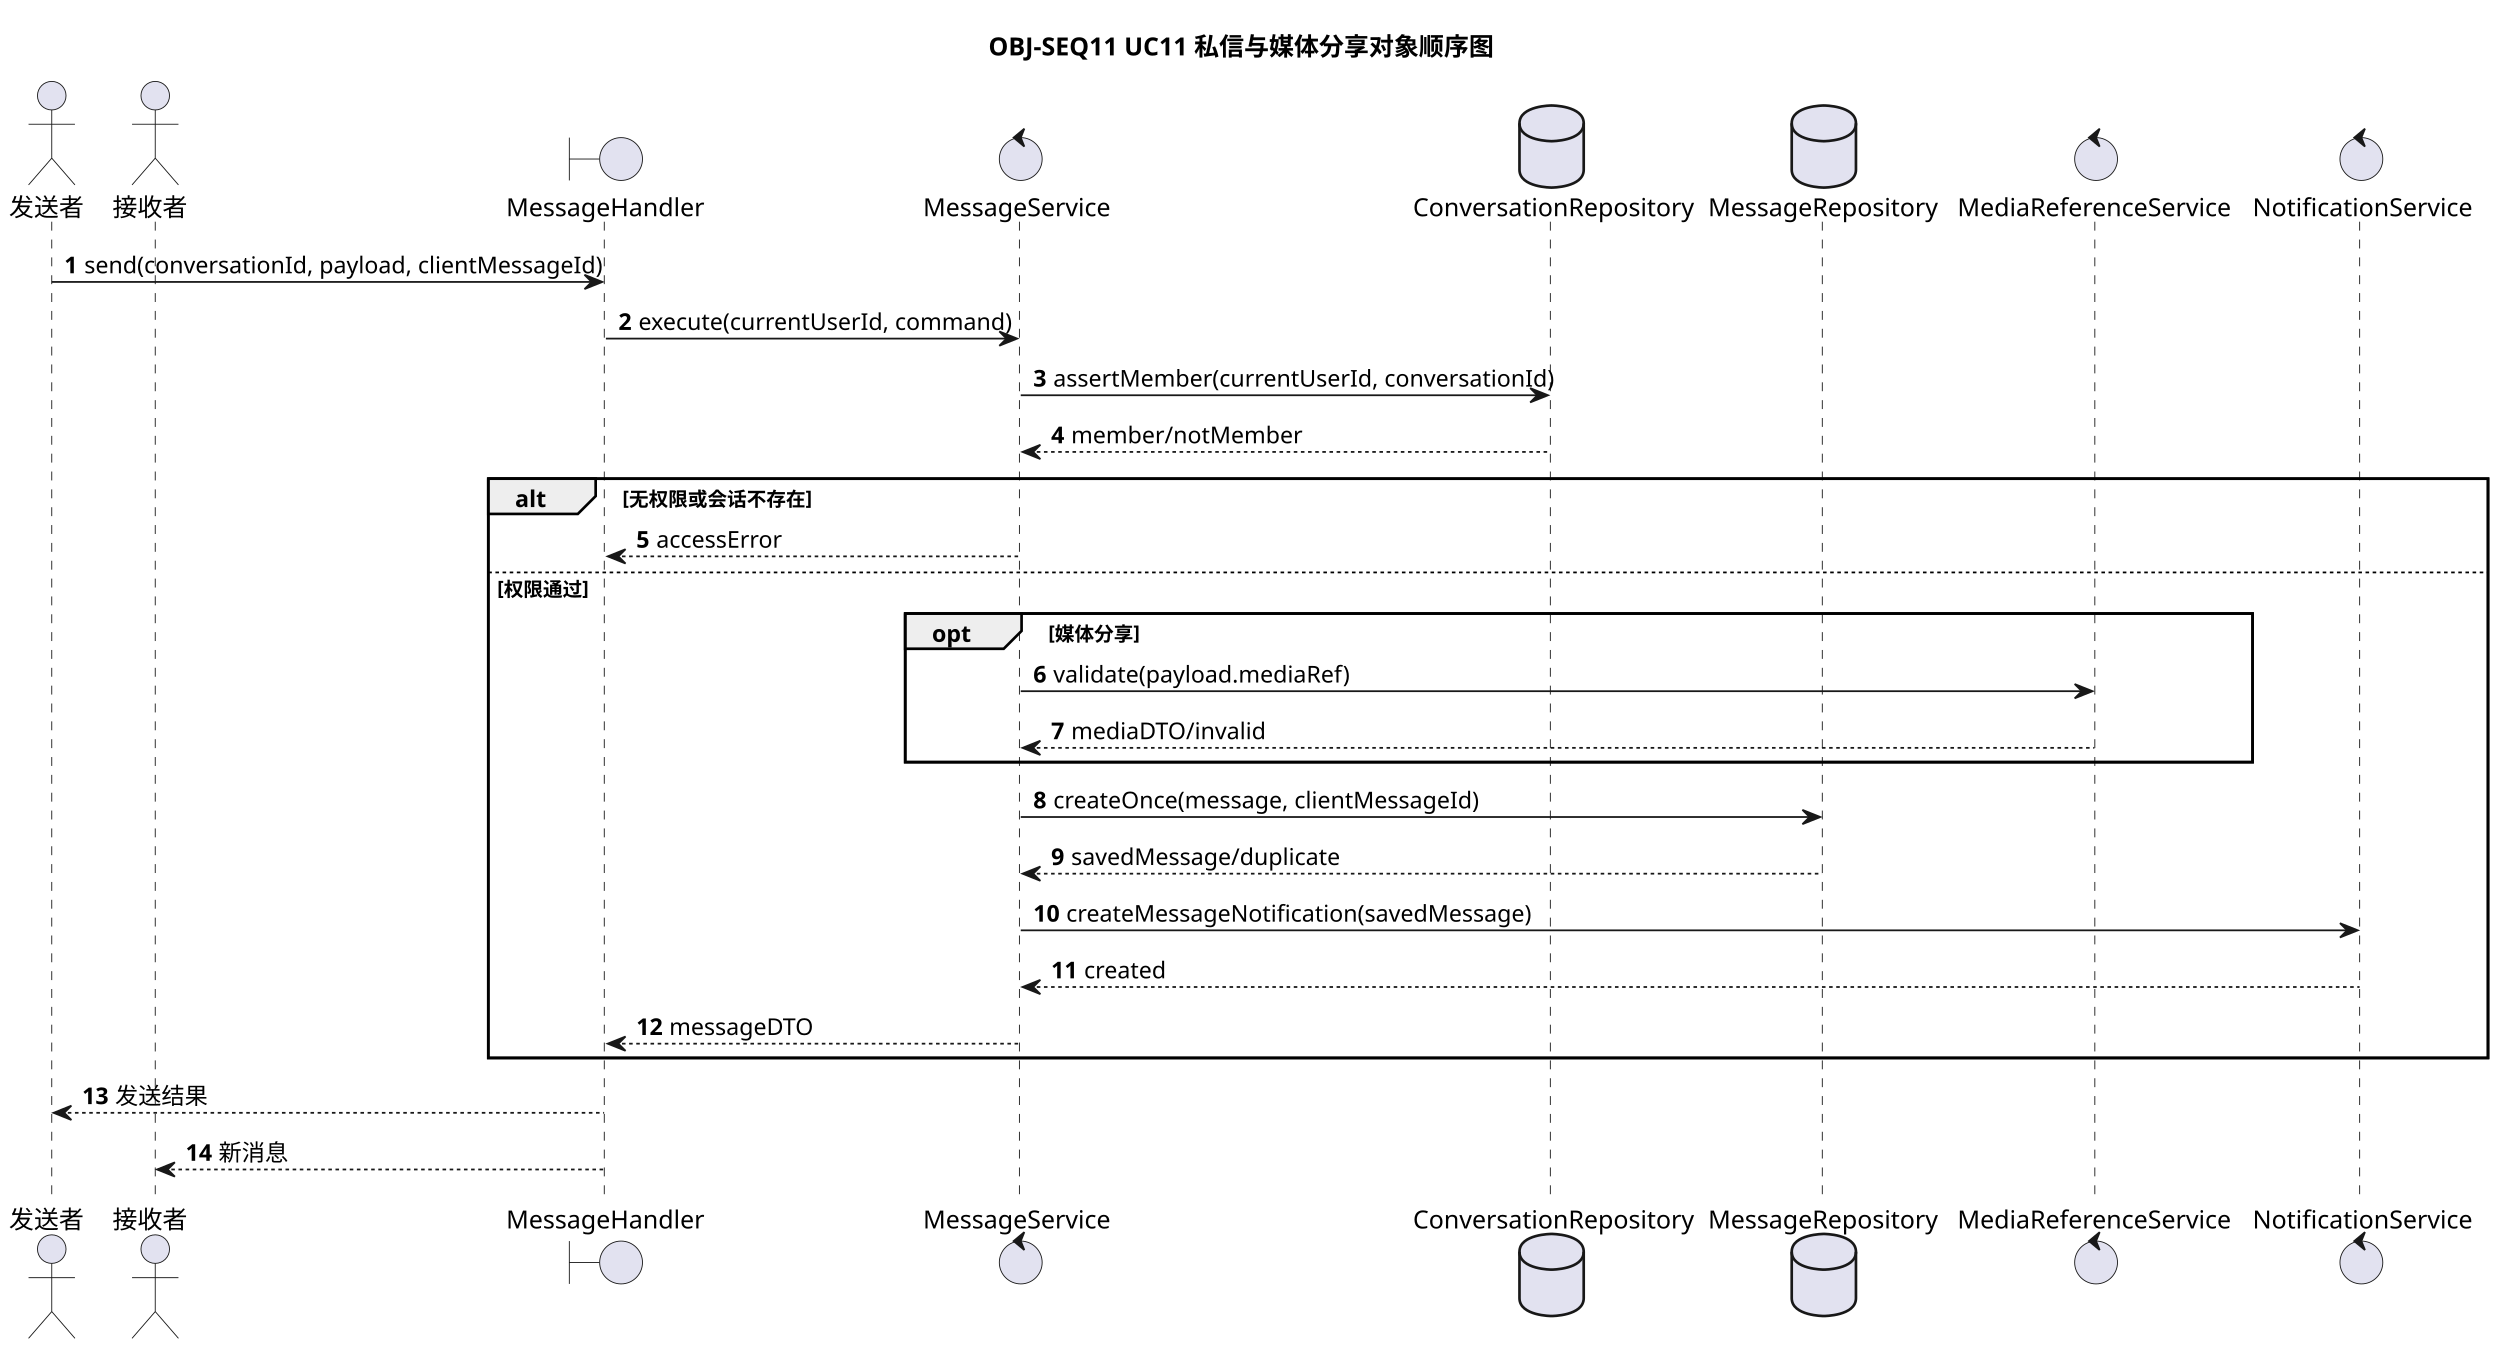
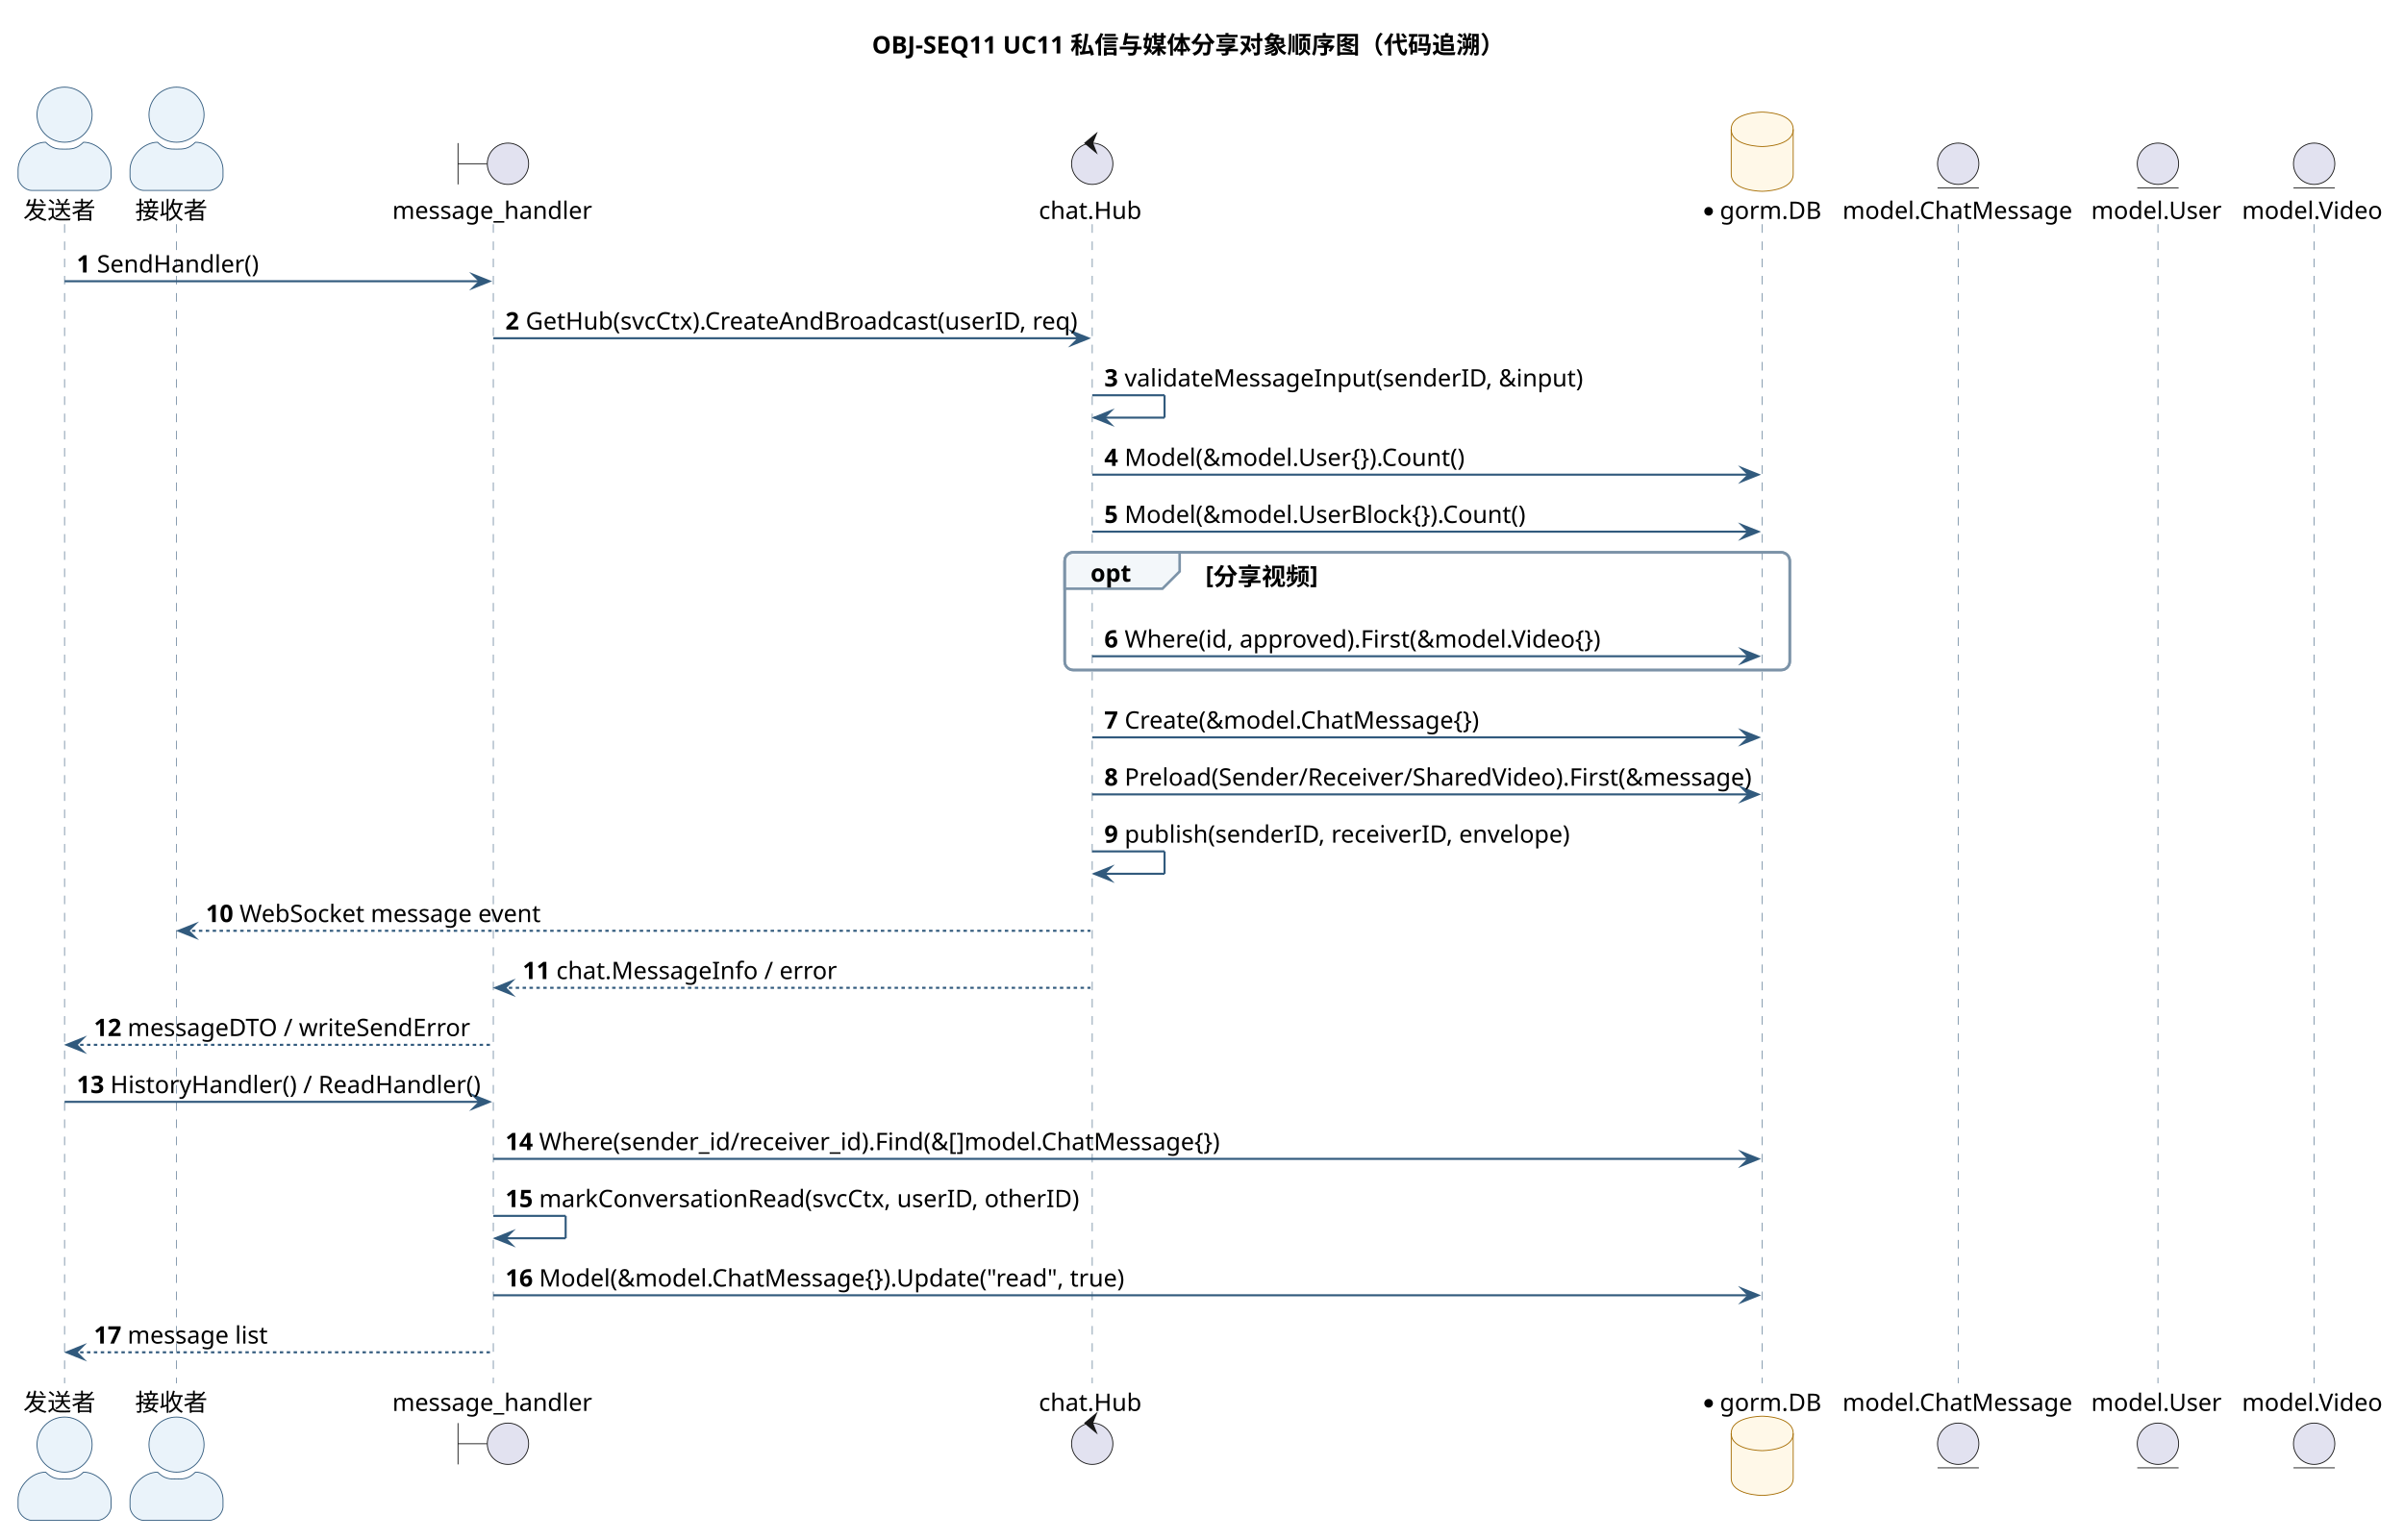
- <svg xmlns="http://www.w3.org/2000/svg" contentStyleType="text/css" height="756px" preserveAspectRatio="none" style="width:1401px;height:756px;background:#FFFFFF;" version="1.1" viewBox="0 0 1401 756" width="1401px" zoomAndPan="magnify">
+ <svg xmlns="http://www.w3.org/2000/svg" version="1.1" data-diagram-type="SEQUENCE" style="width:1396px;height:894px;background:#FFFFFF;" width="1396px" height="894px" viewBox="0 0 1396 894" zoomAndPan="magnify" preserveAspectRatio="none" contentStyleType="text/css">
  <defs />
-   <g>
-     <text fill="#000000" font-family="sans-serif" font-size="14" font-weight="bold" lengthAdjust="spacing" textLength="295.408" x="553.938" y="31.044">OBJ-SEQ11 UC11 私信与媒体分享对象顺序图</text>
-     <rect fill="none" height="324.613" style="stroke:#000000;stroke-width:1.5;" width="1120.648" x="273.636" y="268.258" />
-     <rect fill="none" height="83.286" style="stroke:#000000;stroke-width:1.5;" width="755.067" x="507.279" y="343.812" />
-     <line style="stroke:#181818;stroke-width:0.5;stroke-dasharray:5.0,5.0;" x1="29" x2="29" y1="124.24" y2="673.379" />
-     <line style="stroke:#181818;stroke-width:0.5;stroke-dasharray:5.0,5.0;" x1="87" x2="87" y1="124.24" y2="673.379" />
-     <line style="stroke:#181818;stroke-width:0.5;stroke-dasharray:5.0,5.0;" x1="338.636" x2="338.636" y1="124.24" y2="673.379" />
-     <line style="stroke:#181818;stroke-width:0.5;stroke-dasharray:5.0,5.0;" x1="571.279" x2="571.279" y1="124.24" y2="673.379" />
-     <line style="stroke:#181818;stroke-width:0.5;stroke-dasharray:5.0,5.0;" x1="868.811" x2="868.811" y1="124.24" y2="673.379" />
-     <line style="stroke:#181818;stroke-width:0.5;stroke-dasharray:5.0,5.0;" x1="1021.217" x2="1021.217" y1="124.24" y2="673.379" />
-     <line style="stroke:#181818;stroke-width:0.5;stroke-dasharray:5.0,5.0;" x1="1173.94" x2="1173.94" y1="124.24" y2="673.379" />
-     <line style="stroke:#181818;stroke-width:0.5;stroke-dasharray:5.0,5.0;" x1="1322.347" x2="1322.347" y1="124.24" y2="673.379" />
-     <text fill="#000000" font-family="sans-serif" font-size="14" lengthAdjust="spacing" textLength="42" x="5" y="121.164">发送者</text>
-     <ellipse cx="29" cy="53.62" fill="#E2E2F0" rx="8" ry="8" style="stroke:#181818;stroke-width:0.5;" />
-     <path d="M29,61.62 L29,88.62 M16,69.62 L42,69.62 M29,88.62 L16,103.62 M29,88.62 L42,103.62 " fill="none" style="stroke:#181818;stroke-width:0.5;" />
-     <text fill="#000000" font-family="sans-serif" font-size="14" lengthAdjust="spacing" textLength="42" x="5" y="688.423">发送者</text>
-     <ellipse cx="29" cy="700" fill="#E2E2F0" rx="8" ry="8" style="stroke:#181818;stroke-width:0.5;" />
-     <path d="M29,708 L29,735 M16,716 L42,716 M29,735 L16,750 M29,735 L42,750 " fill="none" style="stroke:#181818;stroke-width:0.5;" />
-     <text fill="#000000" font-family="sans-serif" font-size="14" lengthAdjust="spacing" textLength="42" x="63" y="121.164">接收者</text>
-     <ellipse cx="87" cy="53.62" fill="#E2E2F0" rx="8" ry="8" style="stroke:#181818;stroke-width:0.5;" />
-     <path d="M87,61.62 L87,88.62 M74,69.62 L100,69.62 M87,88.62 L74,103.62 M87,88.62 L100,103.62 " fill="none" style="stroke:#181818;stroke-width:0.5;" />
-     <text fill="#000000" font-family="sans-serif" font-size="14" lengthAdjust="spacing" textLength="42" x="63" y="688.423">接收者</text>
-     <ellipse cx="87" cy="700" fill="#E2E2F0" rx="8" ry="8" style="stroke:#181818;stroke-width:0.5;" />
-     <path d="M87,708 L87,735 M74,716 L100,716 M87,735 L74,750 M87,735 L100,750 " fill="none" style="stroke:#181818;stroke-width:0.5;" />
-     <text fill="#000000" font-family="sans-serif" font-size="14" lengthAdjust="spacing" textLength="105.834" x="283.636" y="121.164">MessageHandler</text>
-     <path d="M319.053,77.12 L319.053,101.12 M319.053,89.12 L336.053,89.12 " fill="none" style="stroke:#181818;stroke-width:0.5;" />
-     <ellipse cx="348.053" cy="89.12" fill="#E2E2F0" rx="12" ry="12" style="stroke:#181818;stroke-width:0.5;" />
-     <text fill="#000000" font-family="sans-serif" font-size="14" lengthAdjust="spacing" textLength="105.834" x="283.636" y="688.423">MessageHandler</text>
-     <path d="M319.053,695.5 L319.053,719.5 M319.053,707.5 L336.053,707.5 " fill="none" style="stroke:#181818;stroke-width:0.5;" />
-     <ellipse cx="348.053" cy="707.5" fill="#E2E2F0" rx="12" ry="12" style="stroke:#181818;stroke-width:0.5;" />
-     <text fill="#000000" font-family="sans-serif" font-size="14" lengthAdjust="spacing" textLength="103.489" x="517.279" y="121.164">MessageService</text>
-     <ellipse cx="572.024" cy="89.12" fill="#E2E2F0" rx="12" ry="12" style="stroke:#181818;stroke-width:0.5;" />
-     <polygon fill="#181818" points="568.024,77.12,574.024,72.12,572.024,77.12,574.024,82.12,568.024,77.12" style="stroke:#181818;stroke-width:1.0;" />
-     <text fill="#000000" font-family="sans-serif" font-size="14" lengthAdjust="spacing" textLength="103.489" x="517.279" y="688.423">MessageService</text>
-     <ellipse cx="572.024" cy="707.5" fill="#E2E2F0" rx="12" ry="12" style="stroke:#181818;stroke-width:0.5;" />
-     <polygon fill="#181818" points="568.024,695.5,574.024,690.5,572.024,695.5,574.024,700.5,568.024,695.5" style="stroke:#181818;stroke-width:1.0;" />
-     <text fill="#000000" font-family="sans-serif" font-size="14" lengthAdjust="spacing" textLength="149.406" x="791.811" y="121.164">ConversationRepository</text>
-     <path d="M851.514,69.12 C851.514,59.12 869.514,59.12 869.514,59.12 C869.514,59.12 887.514,59.12 887.514,69.12 L887.514,95.12 C887.514,105.12 869.514,105.12 869.514,105.12 C869.514,105.12 851.514,105.12 851.514,95.12 L851.514,69.12 " fill="#E2E2F0" style="stroke:#181818;stroke-width:1.5;" />
-     <path d="M851.514,69.12 C851.514,79.12 869.514,79.12 869.514,79.12 C869.514,79.12 887.514,79.12 887.514,69.12 " fill="none" style="stroke:#181818;stroke-width:1.5;" />
-     <text fill="#000000" font-family="sans-serif" font-size="14" lengthAdjust="spacing" textLength="149.406" x="791.811" y="688.423">ConversationRepository</text>
-     <path d="M851.514,701.5 C851.514,691.5 869.514,691.5 869.514,691.5 C869.514,691.5 887.514,691.5 887.514,701.5 L887.514,727.5 C887.514,737.5 869.514,737.5 869.514,737.5 C869.514,737.5 851.514,737.5 851.514,727.5 L851.514,701.5 " fill="#E2E2F0" style="stroke:#181818;stroke-width:1.5;" />
-     <path d="M851.514,701.5 C851.514,711.5 869.514,711.5 869.514,711.5 C869.514,711.5 887.514,711.5 887.514,701.5 " fill="none" style="stroke:#181818;stroke-width:1.5;" />
-     <text fill="#000000" font-family="sans-serif" font-size="14" lengthAdjust="spacing" textLength="123.724" x="957.217" y="121.164">MessageRepository</text>
-     <path d="M1004.079,69.12 C1004.079,59.12 1022.079,59.12 1022.079,59.12 C1022.079,59.12 1040.079,59.12 1040.079,69.12 L1040.079,95.12 C1040.079,105.12 1022.079,105.12 1022.079,105.12 C1022.079,105.12 1004.079,105.12 1004.079,95.12 L1004.079,69.12 " fill="#E2E2F0" style="stroke:#181818;stroke-width:1.5;" />
-     <path d="M1004.079,69.12 C1004.079,79.12 1022.079,79.12 1022.079,79.12 C1022.079,79.12 1040.079,79.12 1040.079,69.12 " fill="none" style="stroke:#181818;stroke-width:1.5;" />
-     <text fill="#000000" font-family="sans-serif" font-size="14" lengthAdjust="spacing" textLength="123.724" x="957.217" y="688.423">MessageRepository</text>
-     <path d="M1004.079,701.5 C1004.079,691.5 1022.079,691.5 1022.079,691.5 C1022.079,691.5 1040.079,691.5 1040.079,701.5 L1040.079,727.5 C1040.079,737.5 1022.079,737.5 1022.079,737.5 C1022.079,737.5 1004.079,737.5 1004.079,727.5 L1004.079,701.5 " fill="#E2E2F0" style="stroke:#181818;stroke-width:1.5;" />
-     <path d="M1004.079,701.5 C1004.079,711.5 1022.079,711.5 1022.079,711.5 C1022.079,711.5 1040.079,711.5 1040.079,701.5 " fill="none" style="stroke:#181818;stroke-width:1.5;" />
-     <text fill="#000000" font-family="sans-serif" font-size="14" lengthAdjust="spacing" textLength="149.406" x="1096.94" y="121.164">MediaReferenceService</text>
-     <ellipse cx="1174.644" cy="89.12" fill="#E2E2F0" rx="12" ry="12" style="stroke:#181818;stroke-width:0.5;" />
-     <polygon fill="#181818" points="1170.644,77.12,1176.644,72.12,1174.644,77.12,1176.644,82.12,1170.644,77.12" style="stroke:#181818;stroke-width:1.0;" />
-     <text fill="#000000" font-family="sans-serif" font-size="14" lengthAdjust="spacing" textLength="149.406" x="1096.94" y="688.423">MediaReferenceService</text>
-     <ellipse cx="1174.644" cy="707.5" fill="#E2E2F0" rx="12" ry="12" style="stroke:#181818;stroke-width:0.5;" />
-     <polygon fill="#181818" points="1170.644,695.5,1176.644,690.5,1174.644,695.5,1176.644,700.5,1170.644,695.5" style="stroke:#181818;stroke-width:1.0;" />
-     <text fill="#000000" font-family="sans-serif" font-size="14" lengthAdjust="spacing" textLength="115.938" x="1262.347" y="121.164">NotificationService</text>
-     <ellipse cx="1323.315" cy="89.12" fill="#E2E2F0" rx="12" ry="12" style="stroke:#181818;stroke-width:0.5;" />
-     <polygon fill="#181818" points="1319.315,77.12,1325.315,72.12,1323.315,77.12,1325.315,82.12,1319.315,77.12" style="stroke:#181818;stroke-width:1.0;" />
-     <text fill="#000000" font-family="sans-serif" font-size="14" lengthAdjust="spacing" textLength="115.938" x="1262.347" y="688.423">NotificationService</text>
-     <ellipse cx="1323.315" cy="707.5" fill="#E2E2F0" rx="12" ry="12" style="stroke:#181818;stroke-width:0.5;" />
-     <polygon fill="#181818" points="1319.315,695.5,1325.315,690.5,1323.315,695.5,1325.315,700.5,1319.315,695.5" style="stroke:#181818;stroke-width:1.0;" />
-     <polygon fill="#181818" points="327.553,153.995,337.553,157.995,327.553,161.995,331.553,157.995" style="stroke:#181818;stroke-width:1.0;" />
-     <line style="stroke:#181818;stroke-width:1.0;" x1="29" x2="333.553" y1="157.995" y2="157.995" />
-     <text fill="#000000" font-family="sans-serif" font-size="13" font-weight="bold" lengthAdjust="spacing" textLength="7.23" x="36" y="153.138">1</text>
-     <text fill="#000000" font-family="sans-serif" font-size="13" lengthAdjust="spacing" textLength="275.323" x="47.23" y="153.138">send(conversationId, payload, clientMessageId)</text>
-     <polygon fill="#181818" points="560.024,185.749,570.024,189.749,560.024,193.749,564.024,189.749" style="stroke:#181818;stroke-width:1.0;" />
-     <line style="stroke:#181818;stroke-width:1.0;" x1="339.553" x2="566.024" y1="189.749" y2="189.749" />
-     <text fill="#000000" font-family="sans-serif" font-size="13" font-weight="bold" lengthAdjust="spacing" textLength="7.23" x="346.553" y="184.893">2</text>
-     <text fill="#000000" font-family="sans-serif" font-size="13" lengthAdjust="spacing" textLength="197.241" x="357.783" y="184.893">execute(currentUserId, command)</text>
-     <polygon fill="#181818" points="857.514,217.503,867.514,221.503,857.514,225.503,861.514,221.503" style="stroke:#181818;stroke-width:1.0;" />
-     <line style="stroke:#181818;stroke-width:1.0;" x1="572.024" x2="863.514" y1="221.503" y2="221.503" />
-     <text fill="#000000" font-family="sans-serif" font-size="13" font-weight="bold" lengthAdjust="spacing" textLength="7.23" x="579.024" y="216.647">3</text>
-     <text fill="#000000" font-family="sans-serif" font-size="13" lengthAdjust="spacing" textLength="262.26" x="590.254" y="216.647">assertMember(currentUserId, conversationId)</text>
-     <polygon fill="#181818" points="583.024,249.258,573.024,253.258,583.024,257.258,579.024,253.258" style="stroke:#181818;stroke-width:1.0;" />
-     <line style="stroke:#181818;stroke-width:1.0;stroke-dasharray:2.0,2.0;" x1="577.024" x2="868.514" y1="253.258" y2="253.258" />
-     <text fill="#000000" font-family="sans-serif" font-size="13" font-weight="bold" lengthAdjust="spacing" textLength="7.23" x="589.024" y="248.401">4</text>
-     <text fill="#000000" font-family="sans-serif" font-size="13" lengthAdjust="spacing" textLength="117.038" x="600.254" y="248.401">member/notMember</text>
-     <path d="M273.636,268.258 L333.807,268.258 L333.807,278.012 L323.807,288.012 L273.636,288.012 L273.636,268.258 " fill="#EEEEEE" style="stroke:#000000;stroke-width:1.5;" />
-     <rect fill="none" height="324.613" style="stroke:#000000;stroke-width:1.5;" width="1120.648" x="273.636" y="268.258" />
-     <text fill="#000000" font-family="sans-serif" font-size="13" font-weight="bold" lengthAdjust="spacing" textLength="15.171" x="288.636" y="284.156">alt</text>
-     <text fill="#000000" font-family="sans-serif" font-size="11" font-weight="bold" lengthAdjust="spacing" textLength="109.42" x="348.807" y="282.864">[无权限或会话不存在]</text>
-     <polygon fill="#181818" points="350.553,307.79,340.553,311.79,350.553,315.79,346.553,311.79" style="stroke:#181818;stroke-width:1.0;" />
-     <line style="stroke:#181818;stroke-width:1.0;stroke-dasharray:2.0,2.0;" x1="344.553" x2="571.024" y1="311.79" y2="311.79" />
-     <text fill="#000000" font-family="sans-serif" font-size="13" font-weight="bold" lengthAdjust="spacing" textLength="7.23" x="356.553" y="306.933">5</text>
-     <text fill="#000000" font-family="sans-serif" font-size="13" lengthAdjust="spacing" textLength="69.348" x="367.783" y="306.933">accessError</text>
-     <line style="stroke:#000000;stroke-width:1.0;stroke-dasharray:2.0,2.0;" x1="273.636" x2="1394.284" y1="320.79" y2="320.79" />
-     <text fill="#000000" font-family="sans-serif" font-size="11" font-weight="bold" lengthAdjust="spacing" textLength="52.701" x="278.636" y="333.396">[权限通过]</text>
-     <path d="M507.279,343.812 L572.49,343.812 L572.49,353.567 L562.49,363.567 L507.279,363.567 L507.279,343.812 " fill="#EEEEEE" style="stroke:#000000;stroke-width:1.5;" />
-     <rect fill="none" height="83.286" style="stroke:#000000;stroke-width:1.5;" width="755.067" x="507.279" y="343.812" />
-     <text fill="#000000" font-family="sans-serif" font-size="13" font-weight="bold" lengthAdjust="spacing" textLength="20.211" x="522.279" y="359.71">opt</text>
-     <text fill="#000000" font-family="sans-serif" font-size="11" font-weight="bold" lengthAdjust="spacing" textLength="52.701" x="587.49" y="358.418">[媒体分享]</text>
-     <polygon fill="#181818" points="1162.644,383.344,1172.644,387.344,1162.644,391.344,1166.644,387.344" style="stroke:#181818;stroke-width:1.0;" />
-     <line style="stroke:#181818;stroke-width:1.0;" x1="572.024" x2="1168.644" y1="387.344" y2="387.344" />
-     <text fill="#000000" font-family="sans-serif" font-size="13" font-weight="bold" lengthAdjust="spacing" textLength="7.23" x="579.024" y="382.488">6</text>
-     <text fill="#000000" font-family="sans-serif" font-size="13" lengthAdjust="spacing" textLength="158.253" x="590.254" y="382.488">validate(payload.mediaRef)</text>
-     <polygon fill="#181818" points="583.024,415.099,573.024,419.099,583.024,423.099,579.024,419.099" style="stroke:#181818;stroke-width:1.0;" />
-     <line style="stroke:#181818;stroke-width:1.0;stroke-dasharray:2.0,2.0;" x1="577.024" x2="1173.644" y1="419.099" y2="419.099" />
-     <text fill="#000000" font-family="sans-serif" font-size="13" font-weight="bold" lengthAdjust="spacing" textLength="7.23" x="589.024" y="414.242">7</text>
-     <text fill="#000000" font-family="sans-serif" font-size="13" lengthAdjust="spacing" textLength="103.314" x="600.254" y="414.242">mediaDTO/invalid</text>
-     <polygon fill="#181818" points="1010.079,453.853,1020.079,457.853,1010.079,461.853,1014.079,457.853" style="stroke:#181818;stroke-width:1.0;" />
-     <line style="stroke:#181818;stroke-width:1.0;" x1="572.024" x2="1016.079" y1="457.853" y2="457.853" />
-     <text fill="#000000" font-family="sans-serif" font-size="13" font-weight="bold" lengthAdjust="spacing" textLength="7.23" x="579.024" y="452.997">8</text>
-     <text fill="#000000" font-family="sans-serif" font-size="13" lengthAdjust="spacing" textLength="229.773" x="590.254" y="452.997">createOnce(message, clientMessageId)</text>
-     <polygon fill="#181818" points="583.024,485.607,573.024,489.607,583.024,493.607,579.024,489.607" style="stroke:#181818;stroke-width:1.0;" />
-     <line style="stroke:#181818;stroke-width:1.0;stroke-dasharray:2.0,2.0;" x1="577.024" x2="1021.079" y1="489.607" y2="489.607" />
-     <text fill="#000000" font-family="sans-serif" font-size="13" font-weight="bold" lengthAdjust="spacing" textLength="7.23" x="589.024" y="484.751">9</text>
-     <text fill="#000000" font-family="sans-serif" font-size="13" lengthAdjust="spacing" textLength="143.089" x="600.254" y="484.751">savedMessage/duplicate</text>
-     <polygon fill="#181818" points="1311.315,517.362,1321.315,521.362,1311.315,525.362,1315.315,521.362" style="stroke:#181818;stroke-width:1.0;" />
-     <line style="stroke:#181818;stroke-width:1.0;" x1="572.024" x2="1317.315" y1="521.362" y2="521.362" />
-     <text fill="#000000" font-family="sans-serif" font-size="13" font-weight="bold" lengthAdjust="spacing" textLength="14.46" x="579.024" y="516.505">10</text>
-     <text fill="#000000" font-family="sans-serif" font-size="13" lengthAdjust="spacing" textLength="249.285" x="597.484" y="516.505">createMessageNotification(savedMessage)</text>
-     <polygon fill="#181818" points="583.024,549.116,573.024,553.116,583.024,557.116,579.024,553.116" style="stroke:#181818;stroke-width:1.0;" />
-     <line style="stroke:#181818;stroke-width:1.0;stroke-dasharray:2.0,2.0;" x1="577.024" x2="1322.315" y1="553.116" y2="553.116" />
-     <text fill="#000000" font-family="sans-serif" font-size="13" font-weight="bold" lengthAdjust="spacing" textLength="14.46" x="589.024" y="548.26">11</text>
-     <text fill="#000000" font-family="sans-serif" font-size="13" lengthAdjust="spacing" textLength="43.361" x="607.484" y="548.26">created</text>
-     <polygon fill="#181818" points="350.553,580.871,340.553,584.871,350.553,588.871,346.553,584.871" style="stroke:#181818;stroke-width:1.0;" />
-     <line style="stroke:#181818;stroke-width:1.0;stroke-dasharray:2.0,2.0;" x1="344.553" x2="571.024" y1="584.871" y2="584.871" />
-     <text fill="#000000" font-family="sans-serif" font-size="13" font-weight="bold" lengthAdjust="spacing" textLength="14.46" x="356.553" y="580.014">12</text>
-     <text fill="#000000" font-family="sans-serif" font-size="13" lengthAdjust="spacing" textLength="80.19" x="375.013" y="580.014">messageDTO</text>
-     <polygon fill="#181818" points="40,619.625,30,623.625,40,627.625,36,623.625" style="stroke:#181818;stroke-width:1.0;" />
-     <line style="stroke:#181818;stroke-width:1.0;stroke-dasharray:2.0,2.0;" x1="34" x2="338.553" y1="623.625" y2="623.625" />
-     <text fill="#000000" font-family="sans-serif" font-size="13" font-weight="bold" lengthAdjust="spacing" textLength="14.46" x="46" y="618.769">13</text>
-     <text fill="#000000" font-family="sans-serif" font-size="13" lengthAdjust="spacing" textLength="52" x="64.46" y="618.769">发送结果</text>
-     <polygon fill="#181818" points="98,651.379,88,655.379,98,659.379,94,655.379" style="stroke:#181818;stroke-width:1.0;" />
-     <line style="stroke:#181818;stroke-width:1.0;stroke-dasharray:2.0,2.0;" x1="92" x2="338.553" y1="655.379" y2="655.379" />
-     <text fill="#000000" font-family="sans-serif" font-size="13" font-weight="bold" lengthAdjust="spacing" textLength="14.46" x="104" y="650.523">14</text>
-     <text fill="#000000" font-family="sans-serif" font-size="13" lengthAdjust="spacing" textLength="39" x="122.46" y="650.523">新消息</text>
+   <g font-family="sans-serif" lengthAdjust="spacing">
+     <g class="title" data-source-line="2">
+       <text x="506.35" y="31.044" fill="#000" font-size="14" textLength="382.033" font-weight="700">OBJ-SEQ11 UC11 私信与媒体分享对象顺序图（代码追溯）</text>
+     </g>
+     <rect x="618.257" y="320.841" width="421.054" height="68.36" fill="none" style="stroke:#7C93A8;stroke-width:1.5;" rx="5" ry="5" />
+     <g>
+       <rect x="34" y="130.24" width="8" height="673.282" fill="#000" fill-opacity="0" />
+       <line x1="37.5" y1="130.24" x2="37.5" y2="803.522" style="stroke:#7C93A8;stroke-width:0.5;stroke-dasharray:5,5;" />
+     </g>
+     <g>
+       <rect x="99" y="130.24" width="8" height="673.282" fill="#000" fill-opacity="0" />
+       <line x1="102.5" y1="130.24" x2="102.5" y2="803.522" style="stroke:#7C93A8;stroke-width:0.5;stroke-dasharray:5,5;" />
+     </g>
+     <g>
+       <rect x="282.972" y="130.24" width="8" height="673.282" fill="#000" fill-opacity="0" />
+       <line x1="286.472" y1="130.24" x2="286.472" y2="803.522" style="stroke:#7C93A8;stroke-width:0.5;stroke-dasharray:5,5;" />
+     </g>
+     <g>
+       <rect x="630.757" y="130.24" width="8" height="673.282" fill="#000" fill-opacity="0" />
+       <line x1="634.257" y1="130.24" x2="634.257" y2="803.522" style="stroke:#7C93A8;stroke-width:0.5;stroke-dasharray:5,5;" />
+     </g>
+     <g>
+       <rect x="1019.811" y="130.24" width="8" height="673.282" fill="#000" fill-opacity="0" />
+       <line x1="1023.311" y1="130.24" x2="1023.311" y2="803.522" style="stroke:#7C93A8;stroke-width:0.5;stroke-dasharray:5,5;" />
+     </g>
+     <g>
+       <rect x="1133.627" y="130.24" width="8" height="673.282" fill="#000" fill-opacity="0" />
+       <line x1="1137.127" y1="130.24" x2="1137.127" y2="803.522" style="stroke:#7C93A8;stroke-width:0.5;stroke-dasharray:5,5;" />
+     </g>
+     <g>
+       <rect x="1249.617" y="130.24" width="8" height="673.282" fill="#000" fill-opacity="0" />
+       <line x1="1253.117" y1="130.24" x2="1253.117" y2="803.522" style="stroke:#7C93A8;stroke-width:0.5;stroke-dasharray:5,5;" />
+     </g>
+     <g>
+       <rect x="1340.32" y="130.24" width="8" height="673.282" fill="#000" fill-opacity="0" />
+       <line x1="1343.82" y1="130.24" x2="1343.82" y2="803.522" style="stroke:#7C93A8;stroke-width:0.5;stroke-dasharray:5,5;" />
+     </g>
+     <text x="13.5" y="127.164" fill="#000" font-size="14" textLength="42">发送者</text>
+     <ellipse cx="37.5" cy="66.62" rx="16" ry="16" fill="#EAF3FA" style="stroke:#315A7D;stroke-width:0.5;" />
+     <path d="M37.5,86.62 C41.5,86.62 44.5,86.62 48.5,82.62 C56.5,82.62 64.5,90.62 64.5,98.62 L64.5,102.62 C64.5,106.62 60.5,110.62 56.5,110.62 L18.5,110.62 C14.5,110.62 10.5,106.62 10.5,102.62 L10.5,98.62 C10.5,90.62 18.5,82.62 26.5,82.62 C30.5,86.62 33.5,86.62 37.5,86.62" style="stroke:#315A7D;stroke-width:0.5;" fill="#EAF3FA" />
+     <text x="78.5" y="127.164" fill="#000" font-size="14" textLength="42">接收者</text>
+     <ellipse cx="102.5" cy="66.62" rx="16" ry="16" fill="#EAF3FA" style="stroke:#315A7D;stroke-width:0.5;" />
+     <path d="M102.5,86.62 C106.5,86.62 109.5,86.62 113.5,82.62 C121.5,82.62 129.5,90.62 129.5,98.62 L129.5,102.62 C129.5,106.62 125.5,110.62 121.5,110.62 L83.5,110.62 C79.5,110.62 75.5,106.62 75.5,102.62 L75.5,98.62 C75.5,90.62 83.5,82.62 91.5,82.62 C95.5,86.62 98.5,86.62 102.5,86.62" style="stroke:#315A7D;stroke-width:0.5;" fill="#EAF3FA" />
+     <text x="227.824" y="127.164" fill="#000" font-size="14" textLength="111.296">message_handler</text>
+     <path d="M265.972,83.12 L265.972,107.12 M265.972,95.12 L282.972,95.12" style="stroke:#181818;stroke-width:0.5;" fill="none" />
+     <ellipse cx="294.972" cy="95.12" rx="12" ry="12" fill="#E2E2F0" style="stroke:#181818;stroke-width:0.5;" />
+     <text x="603.24" y="127.164" fill="#000" font-size="14" textLength="56.034">chat.Hub</text>
+     <ellipse cx="634.257" cy="95.12" rx="12" ry="12" fill="#E2E2F0" style="stroke:#181818;stroke-width:0.5;" />
+     <polygon points="630.257,83.12,636.257,78.12,634.257,83.12,636.257,88.12,630.257,83.12" fill="#181818" style="stroke:#181818;stroke-width:1;stroke-linejoin:miter;stroke-miterlimit:10;" />
+     <ellipse cx="992.193" cy="122.74" rx="2.5" ry="2.5" fill="#000" />
+     <text x="998.693" y="127.164" fill="#000" font-size="14" textLength="55.234">gorm.DB</text>
+     <path d="M1005.311,75.12 C1005.311,65.12 1023.311,65.12 1023.311,65.12 C1023.311,65.12 1041.311,65.12 1041.311,75.12 L1041.311,101.12 C1041.311,111.12 1023.311,111.12 1023.311,111.12 C1023.311,111.12 1005.311,111.12 1005.311,101.12 L1005.311,75.12" style="stroke:#A56B00;stroke-width:0.5;" fill="#FFF8E8" />
+     <path d="M1005.311,75.12 C1005.311,85.12 1023.311,85.12 1023.311,85.12 C1023.311,85.12 1041.311,85.12 1041.311,75.12" style="stroke:#A56B00;stroke-width:0.5;" fill="none" />
+     <text x="1069.928" y="127.164" fill="#000" font-size="14" textLength="128.399">model.ChatMessage</text>
+     <ellipse cx="1137.127" cy="95.12" rx="12" ry="12" fill="#E2E2F0" style="stroke:#181818;stroke-width:0.5;" />
+     <line x1="1125.127" y1="109.12" x2="1149.127" y2="109.12" style="stroke:#181818;stroke-width:0.5;" />
+     <text x="1214.327" y="127.164" fill="#000" font-size="14" textLength="71.579">model.User</text>
+     <ellipse cx="1253.117" cy="95.12" rx="12" ry="12" fill="#E2E2F0" style="stroke:#181818;stroke-width:0.5;" />
+     <line x1="1241.117" y1="109.12" x2="1265.117" y2="109.12" style="stroke:#181818;stroke-width:0.5;" />
+     <text x="1301.906" y="127.164" fill="#000" font-size="14" textLength="77.827">model.Video</text>
+     <ellipse cx="1343.82" cy="95.12" rx="12" ry="12" fill="#E2E2F0" style="stroke:#181818;stroke-width:0.5;" />
+     <line x1="1331.82" y1="109.12" x2="1355.82" y2="109.12" style="stroke:#181818;stroke-width:0.5;" />
+     <text x="13.5" y="819.566" fill="#000" font-size="14" textLength="42">发送者</text>
+     <ellipse cx="37.5" cy="839.143" rx="16" ry="16" fill="#EAF3FA" style="stroke:#315A7D;stroke-width:0.5;" />
+     <path d="M37.5,859.143 C41.5,859.143 44.5,859.143 48.5,855.143 C56.5,855.143 64.5,863.143 64.5,871.143 L64.5,875.143 C64.5,879.143 60.5,883.143 56.5,883.143 L18.5,883.143 C14.5,883.143 10.5,879.143 10.5,875.143 L10.5,871.143 C10.5,863.143 18.5,855.143 26.5,855.143 C30.5,859.143 33.5,859.143 37.5,859.143" style="stroke:#315A7D;stroke-width:0.5;" fill="#EAF3FA" />
+     <text x="78.5" y="819.566" fill="#000" font-size="14" textLength="42">接收者</text>
+     <ellipse cx="102.5" cy="839.143" rx="16" ry="16" fill="#EAF3FA" style="stroke:#315A7D;stroke-width:0.5;" />
+     <path d="M102.5,859.143 C106.5,859.143 109.5,859.143 113.5,855.143 C121.5,855.143 129.5,863.143 129.5,871.143 L129.5,875.143 C129.5,879.143 125.5,883.143 121.5,883.143 L83.5,883.143 C79.5,883.143 75.5,879.143 75.5,875.143 L75.5,871.143 C75.5,863.143 83.5,855.143 91.5,855.143 C95.5,859.143 98.5,859.143 102.5,859.143" style="stroke:#315A7D;stroke-width:0.5;" fill="#EAF3FA" />
+     <text x="227.824" y="819.566" fill="#000" font-size="14" textLength="111.296">message_handler</text>
+     <path d="M265.972,826.643 L265.972,850.643 M265.972,838.643 L282.972,838.643" style="stroke:#181818;stroke-width:0.5;" fill="none" />
+     <ellipse cx="294.972" cy="838.643" rx="12" ry="12" fill="#E2E2F0" style="stroke:#181818;stroke-width:0.5;" />
+     <text x="603.24" y="819.566" fill="#000" font-size="14" textLength="56.034">chat.Hub</text>
+     <ellipse cx="634.257" cy="838.643" rx="12" ry="12" fill="#E2E2F0" style="stroke:#181818;stroke-width:0.5;" />
+     <polygon points="630.257,826.643,636.257,821.643,634.257,826.643,636.257,831.643,630.257,826.643" fill="#181818" style="stroke:#181818;stroke-width:1;stroke-linejoin:miter;stroke-miterlimit:10;" />
+     <ellipse cx="992.193" cy="815.143" rx="2.5" ry="2.5" fill="#000" />
+     <text x="998.693" y="819.566" fill="#000" font-size="14" textLength="55.234">gorm.DB</text>
+     <path d="M1005.311,832.643 C1005.311,822.643 1023.311,822.643 1023.311,822.643 C1023.311,822.643 1041.311,822.643 1041.311,832.643 L1041.311,858.643 C1041.311,868.643 1023.311,868.643 1023.311,868.643 C1023.311,868.643 1005.311,868.643 1005.311,858.643 L1005.311,832.643" style="stroke:#A56B00;stroke-width:0.5;" fill="#FFF8E8" />
+     <path d="M1005.311,832.643 C1005.311,842.643 1023.311,842.643 1023.311,842.643 C1023.311,842.643 1041.311,842.643 1041.311,832.643" style="stroke:#A56B00;stroke-width:0.5;" fill="none" />
+     <text x="1069.928" y="819.566" fill="#000" font-size="14" textLength="128.399">model.ChatMessage</text>
+     <ellipse cx="1137.127" cy="838.643" rx="12" ry="12" fill="#E2E2F0" style="stroke:#181818;stroke-width:0.5;" />
+     <line x1="1125.127" y1="852.643" x2="1149.127" y2="852.643" style="stroke:#181818;stroke-width:0.5;" />
+     <text x="1214.327" y="819.566" fill="#000" font-size="14" textLength="71.579">model.User</text>
+     <ellipse cx="1253.117" cy="838.643" rx="12" ry="12" fill="#E2E2F0" style="stroke:#181818;stroke-width:0.5;" />
+     <line x1="1241.117" y1="852.643" x2="1265.117" y2="852.643" style="stroke:#181818;stroke-width:0.5;" />
+     <text x="1301.906" y="819.566" fill="#000" font-size="14" textLength="77.827">model.Video</text>
+     <ellipse cx="1343.82" cy="838.643" rx="12" ry="12" fill="#E2E2F0" style="stroke:#181818;stroke-width:0.5;" />
+     <line x1="1331.82" y1="852.643" x2="1355.82" y2="852.643" style="stroke:#181818;stroke-width:0.5;" />
+     <polygon points="274.472,159.36,284.472,163.36,274.472,167.36,278.472,163.36" fill="#315A7D" style="stroke:#315A7D;stroke-width:1;stroke-linejoin:miter;stroke-miterlimit:10;" />
+     <line x1="37.5" y1="163.36" x2="280.472" y2="163.36" style="stroke:#315A7D;stroke-width:1.2;" />
+     <text x="44.5" y="158.284" fill="#000" font-size="14" font-weight="700">1</text>
+     <text x="56.286" y="158.284" fill="#000" font-size="14" textLength="91.048">SendHandler()</text>
+     <polygon points="622.257,192.48,632.257,196.48,622.257,200.48,626.257,196.48" fill="#315A7D" style="stroke:#315A7D;stroke-width:1;stroke-linejoin:miter;stroke-miterlimit:10;" />
+     <line x1="286.472" y1="196.48" x2="628.257" y2="196.48" style="stroke:#315A7D;stroke-width:1.2;" />
+     <text x="293.472" y="191.404" fill="#000" font-size="14" font-weight="700">2</text>
+     <text x="305.258" y="191.404" fill="#000" font-size="14" textLength="311.999">GetHub(svcCtx).CreateAndBroadcast(userID, req)</text>
+     <line x1="634.257" y1="229.601" x2="676.257" y2="229.601" style="stroke:#315A7D;stroke-width:1.2;" />
+     <line x1="676.257" y1="229.601" x2="676.257" y2="242.601" style="stroke:#315A7D;stroke-width:1.2;" />
+     <line x1="635.257" y1="242.601" x2="676.257" y2="242.601" style="stroke:#315A7D;stroke-width:1.2;" />
+     <polygon points="645.257,238.601,635.257,242.601,645.257,246.601,641.257,242.601" fill="#315A7D" style="stroke:#315A7D;stroke-width:1;stroke-linejoin:miter;stroke-miterlimit:10;" />
+     <text x="641.257" y="224.524" fill="#000" font-size="14" font-weight="700">3</text>
+     <text x="653.043" y="224.524" fill="#000" font-size="14" textLength="249.806">validateMessageInput(senderID, &amp;input)</text>
+     <polygon points="1011.311,271.721,1021.311,275.721,1011.311,279.721,1015.311,275.721" fill="#315A7D" style="stroke:#315A7D;stroke-width:1;stroke-linejoin:miter;stroke-miterlimit:10;" />
+     <line x1="634.257" y1="275.721" x2="1017.311" y2="275.721" style="stroke:#315A7D;stroke-width:1.2;" />
+     <text x="641.257" y="270.645" fill="#000" font-size="14" font-weight="700">4</text>
+     <text x="653.043" y="270.645" fill="#000" font-size="14" textLength="188.296">Model(&amp;model.User{}).Count()</text>
+     <polygon points="1011.311,304.841,1021.311,308.841,1011.311,312.841,1015.311,308.841" fill="#315A7D" style="stroke:#315A7D;stroke-width:1;stroke-linejoin:miter;stroke-miterlimit:10;" />
+     <line x1="634.257" y1="308.841" x2="1017.311" y2="308.841" style="stroke:#315A7D;stroke-width:1.2;" />
+     <text x="641.257" y="303.765" fill="#000" font-size="14" font-weight="700">5</text>
+     <text x="653.043" y="303.765" fill="#000" font-size="14" textLength="222.53">Model(&amp;model.UserBlock{}).Count()</text>
+     <path d="M623.257,320.841 L685.022,320.841 L685.022,331.961 L675.022,341.961 L618.257,341.961 L618.257,325.841 A5,5 0 0 1 623.257,320.841" style="stroke:#7C93A8;stroke-width:1.5;" fill="#F3F7FA" />
+     <rect x="618.257" y="320.841" width="421.054" height="68.36" fill="none" style="stroke:#7C93A8;stroke-width:1.5;" rx="5" ry="5" />
+     <text x="633.257" y="337.885" fill="#000" font-size="14" textLength="21.766" font-weight="700">opt</text>
+     <text x="700.022" y="338.885" fill="#000" font-size="14" textLength="67.074" font-weight="700">[分享视频]</text>
+     <polygon points="1011.311,377.201,1021.311,381.201,1011.311,385.201,1015.311,381.201" fill="#315A7D" style="stroke:#315A7D;stroke-width:1;stroke-linejoin:miter;stroke-miterlimit:10;" />
+     <line x1="634.257" y1="381.201" x2="1017.311" y2="381.201" style="stroke:#315A7D;stroke-width:1.2;" />
+     <text x="641.257" y="376.125" fill="#000" font-size="14" font-weight="700">6</text>
+     <text x="653.043" y="376.125" fill="#000" font-size="14" textLength="264.558">Where(id, approved).First(&amp;model.Video{})</text>
+     <polygon points="1011.311,424.321,1021.311,428.321,1011.311,432.321,1015.311,428.321" fill="#315A7D" style="stroke:#315A7D;stroke-width:1;stroke-linejoin:miter;stroke-miterlimit:10;" />
+     <line x1="634.257" y1="428.321" x2="1017.311" y2="428.321" style="stroke:#315A7D;stroke-width:1.2;" />
+     <text x="641.257" y="423.245" fill="#000" font-size="14" font-weight="700">7</text>
+     <text x="653.043" y="423.245" fill="#000" font-size="14" textLength="198.434">Create(&amp;model.ChatMessage{})</text>
+     <polygon points="1011.311,457.441,1021.311,461.441,1011.311,465.441,1015.311,461.441" fill="#315A7D" style="stroke:#315A7D;stroke-width:1;stroke-linejoin:miter;stroke-miterlimit:10;" />
+     <line x1="634.257" y1="461.441" x2="1017.311" y2="461.441" style="stroke:#315A7D;stroke-width:1.2;" />
+     <text x="641.257" y="456.365" fill="#000" font-size="14" font-weight="700">8</text>
+     <text x="653.043" y="456.365" fill="#000" font-size="14" textLength="353.268">Preload(Sender/Receiver/SharedVideo).First(&amp;message)</text>
+     <line x1="634.257" y1="494.562" x2="676.257" y2="494.562" style="stroke:#315A7D;stroke-width:1.2;" />
+     <line x1="676.257" y1="494.562" x2="676.257" y2="507.562" style="stroke:#315A7D;stroke-width:1.2;" />
+     <line x1="635.257" y1="507.562" x2="676.257" y2="507.562" style="stroke:#315A7D;stroke-width:1.2;" />
+     <polygon points="645.257,503.562,635.257,507.562,645.257,511.562,641.257,507.562" fill="#315A7D" style="stroke:#315A7D;stroke-width:1;stroke-linejoin:miter;stroke-miterlimit:10;" />
+     <text x="641.257" y="489.485" fill="#000" font-size="14" font-weight="700">9</text>
+     <text x="653.043" y="489.485" fill="#000" font-size="14" textLength="246.675">publish(senderID, receiverID, envelope)</text>
+     <polygon points="113.5,536.682,103.5,540.682,113.5,544.682,109.5,540.682" fill="#315A7D" style="stroke:#315A7D;stroke-width:1;stroke-linejoin:miter;stroke-miterlimit:10;" />
+     <line x1="107.5" y1="540.682" x2="633.257" y2="540.682" style="stroke:#315A7D;stroke-width:1.2;stroke-dasharray:2,2;" />
+     <text x="119.5" y="535.605" fill="#000" font-size="14" textLength="15.572" font-weight="700">10</text>
+     <text x="139.072" y="535.605" fill="#000" font-size="14" textLength="170.42">WebSocket message event</text>
+     <polygon points="297.472,569.802,287.472,573.802,297.472,577.802,293.472,573.802" fill="#315A7D" style="stroke:#315A7D;stroke-width:1;stroke-linejoin:miter;stroke-miterlimit:10;" />
+     <line x1="291.472" y1="573.802" x2="633.257" y2="573.802" style="stroke:#315A7D;stroke-width:1.2;stroke-dasharray:2,2;" />
+     <text x="303.472" y="568.726" fill="#000" font-size="14" textLength="15.572" font-weight="700">11</text>
+     <text x="323.044" y="568.726" fill="#000" font-size="14" textLength="151.737">chat.MessageInfo / error</text>
+     <polygon points="48.5,602.922,38.5,606.922,48.5,610.922,44.5,606.922" fill="#315A7D" style="stroke:#315A7D;stroke-width:1;stroke-linejoin:miter;stroke-miterlimit:10;" />
+     <line x1="42.5" y1="606.922" x2="285.472" y2="606.922" style="stroke:#315A7D;stroke-width:1.2;stroke-dasharray:2,2;" />
+     <text x="54.5" y="601.846" fill="#000" font-size="14" textLength="15.572" font-weight="700">12</text>
+     <text x="74.072" y="601.846" fill="#000" font-size="14" textLength="191.393">messageDTO / writeSendError</text>
+     <polygon points="274.472,636.042,284.472,640.042,274.472,644.042,278.472,640.042" fill="#315A7D" style="stroke:#315A7D;stroke-width:1;stroke-linejoin:miter;stroke-miterlimit:10;" />
+     <line x1="37.5" y1="640.042" x2="280.472" y2="640.042" style="stroke:#315A7D;stroke-width:1.2;" />
+     <text x="44.5" y="634.966" fill="#000" font-size="14" textLength="15.572" font-weight="700">13</text>
+     <text x="64.072" y="634.966" fill="#000" font-size="14" textLength="205.399">HistoryHandler() / ReadHandler()</text>
+     <polygon points="1011.311,669.162,1021.311,673.162,1011.311,677.162,1015.311,673.162" fill="#315A7D" style="stroke:#315A7D;stroke-width:1;stroke-linejoin:miter;stroke-miterlimit:10;" />
+     <line x1="286.472" y1="673.162" x2="1017.311" y2="673.162" style="stroke:#315A7D;stroke-width:1.2;" />
+     <text x="293.472" y="668.086" fill="#000" font-size="14" textLength="15.572" font-weight="700">14</text>
+     <text x="313.044" y="668.086" fill="#000" font-size="14" textLength="379.729">Where(sender_id/receiver_id).Find(&amp;[]model.ChatMessage{})</text>
+     <line x1="286.472" y1="706.282" x2="328.472" y2="706.282" style="stroke:#315A7D;stroke-width:1.2;" />
+     <line x1="328.472" y1="706.282" x2="328.472" y2="719.282" style="stroke:#315A7D;stroke-width:1.2;" />
+     <line x1="287.472" y1="719.282" x2="328.472" y2="719.282" style="stroke:#315A7D;stroke-width:1.2;" />
+     <polygon points="297.472,715.282,287.472,719.282,297.472,723.282,293.472,719.282" fill="#315A7D" style="stroke:#315A7D;stroke-width:1;stroke-linejoin:miter;stroke-miterlimit:10;" />
+     <text x="293.472" y="701.206" fill="#000" font-size="14" textLength="15.572" font-weight="700">15</text>
+     <text x="313.044" y="701.206" fill="#000" font-size="14" textLength="301.096">markConversationRead(svcCtx, userID, otherID)</text>
+     <polygon points="1011.311,748.402,1021.311,752.402,1011.311,756.402,1015.311,752.402" fill="#315A7D" style="stroke:#315A7D;stroke-width:1;stroke-linejoin:miter;stroke-miterlimit:10;" />
+     <line x1="286.472" y1="752.402" x2="1017.311" y2="752.402" style="stroke:#315A7D;stroke-width:1.2;" />
+     <text x="293.472" y="747.326" fill="#000" font-size="14" textLength="15.572" font-weight="700">16</text>
+     <text x="313.044" y="747.326" fill="#000" font-size="14" textLength="322.766">Model(&amp;model.ChatMessage{}).Update("read", true)</text>
+     <polygon points="48.5,781.522,38.5,785.522,48.5,789.522,44.5,785.522" fill="#315A7D" style="stroke:#315A7D;stroke-width:1;stroke-linejoin:miter;stroke-miterlimit:10;" />
+     <line x1="42.5" y1="785.522" x2="285.472" y2="785.522" style="stroke:#315A7D;stroke-width:1.2;stroke-dasharray:2,2;" />
+     <text x="54.5" y="780.446" fill="#000" font-size="14" textLength="15.572" font-weight="700">17</text>
+     <text x="74.072" y="780.446" fill="#000" font-size="14" textLength="77.807">message list</text>
  </g>
</svg>
